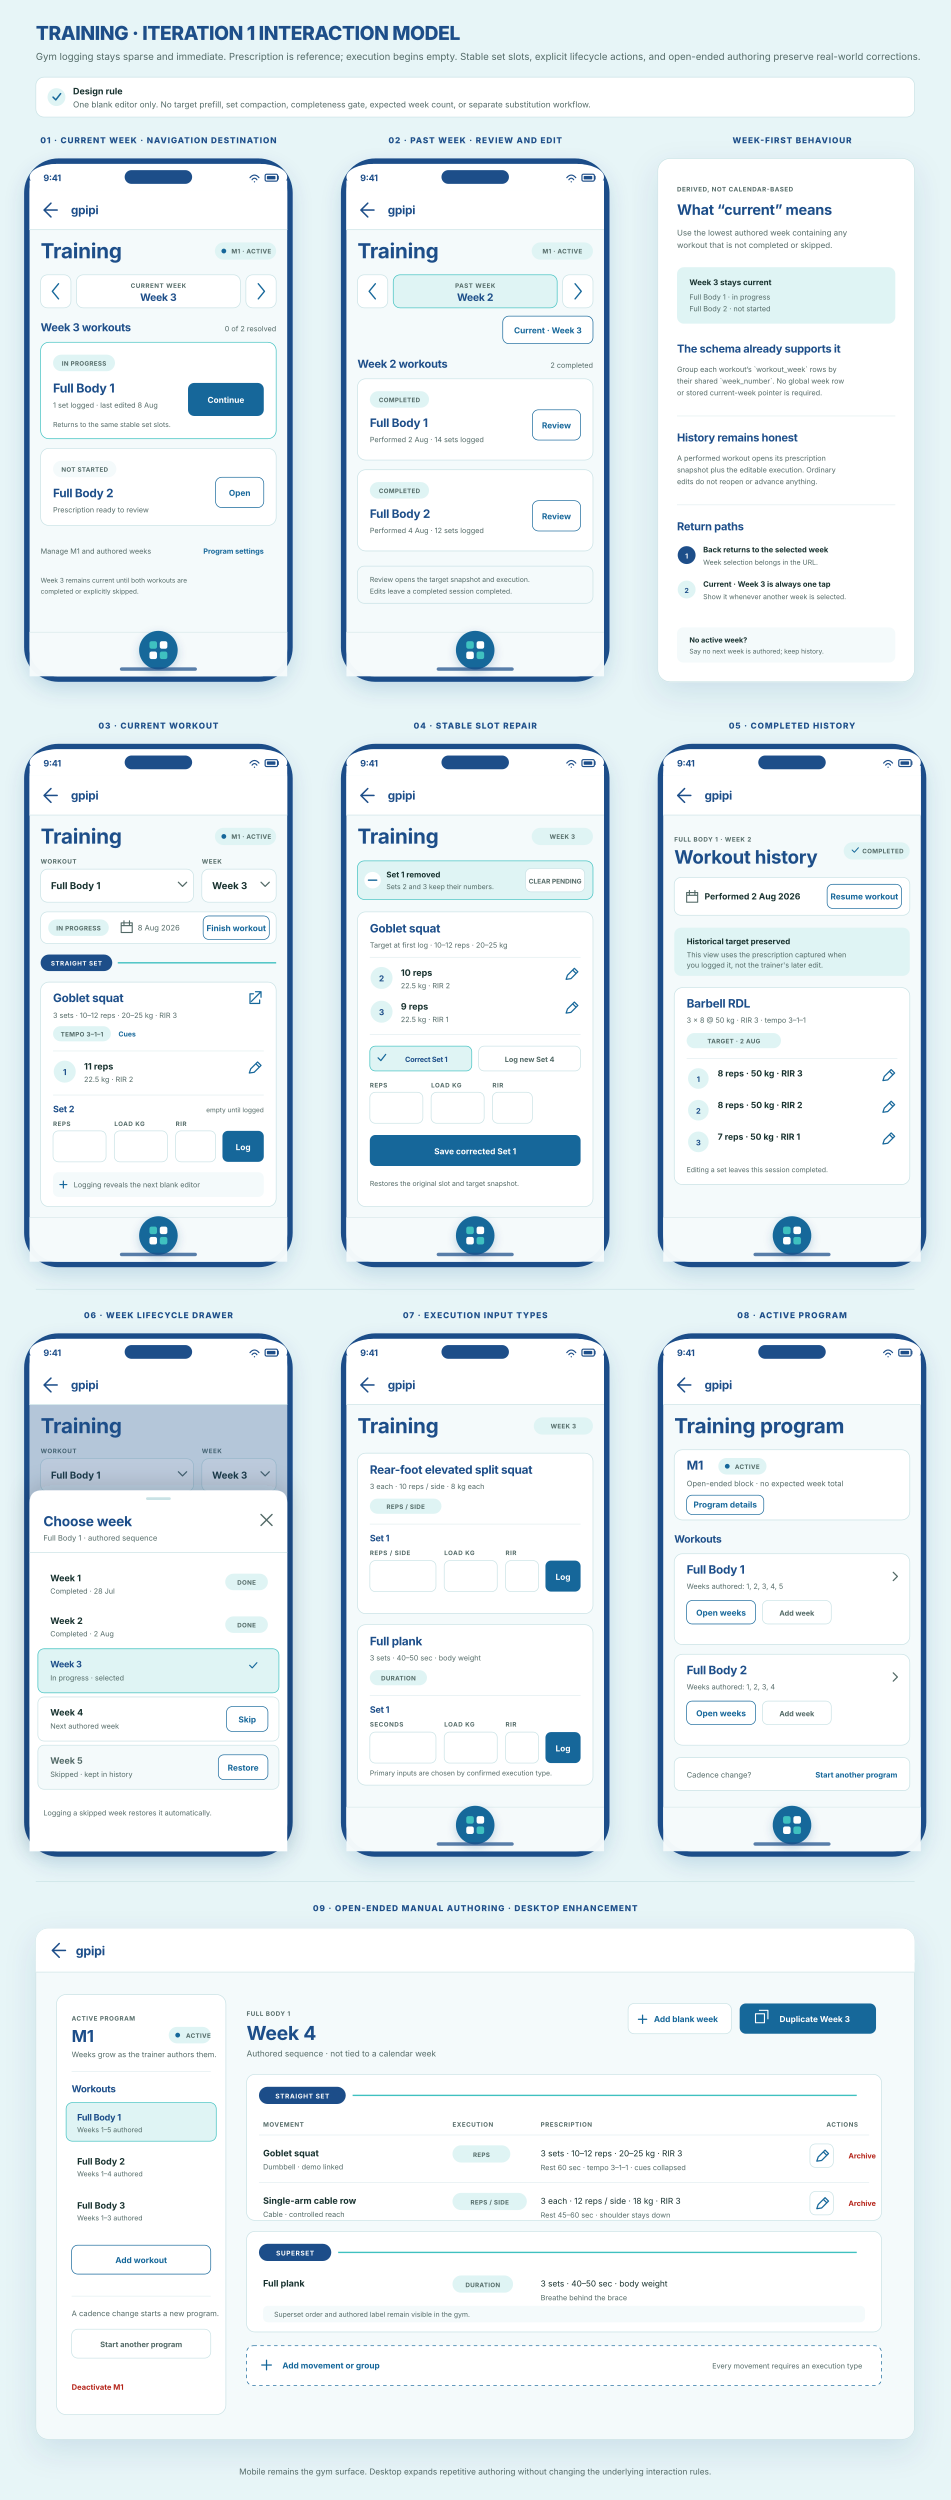
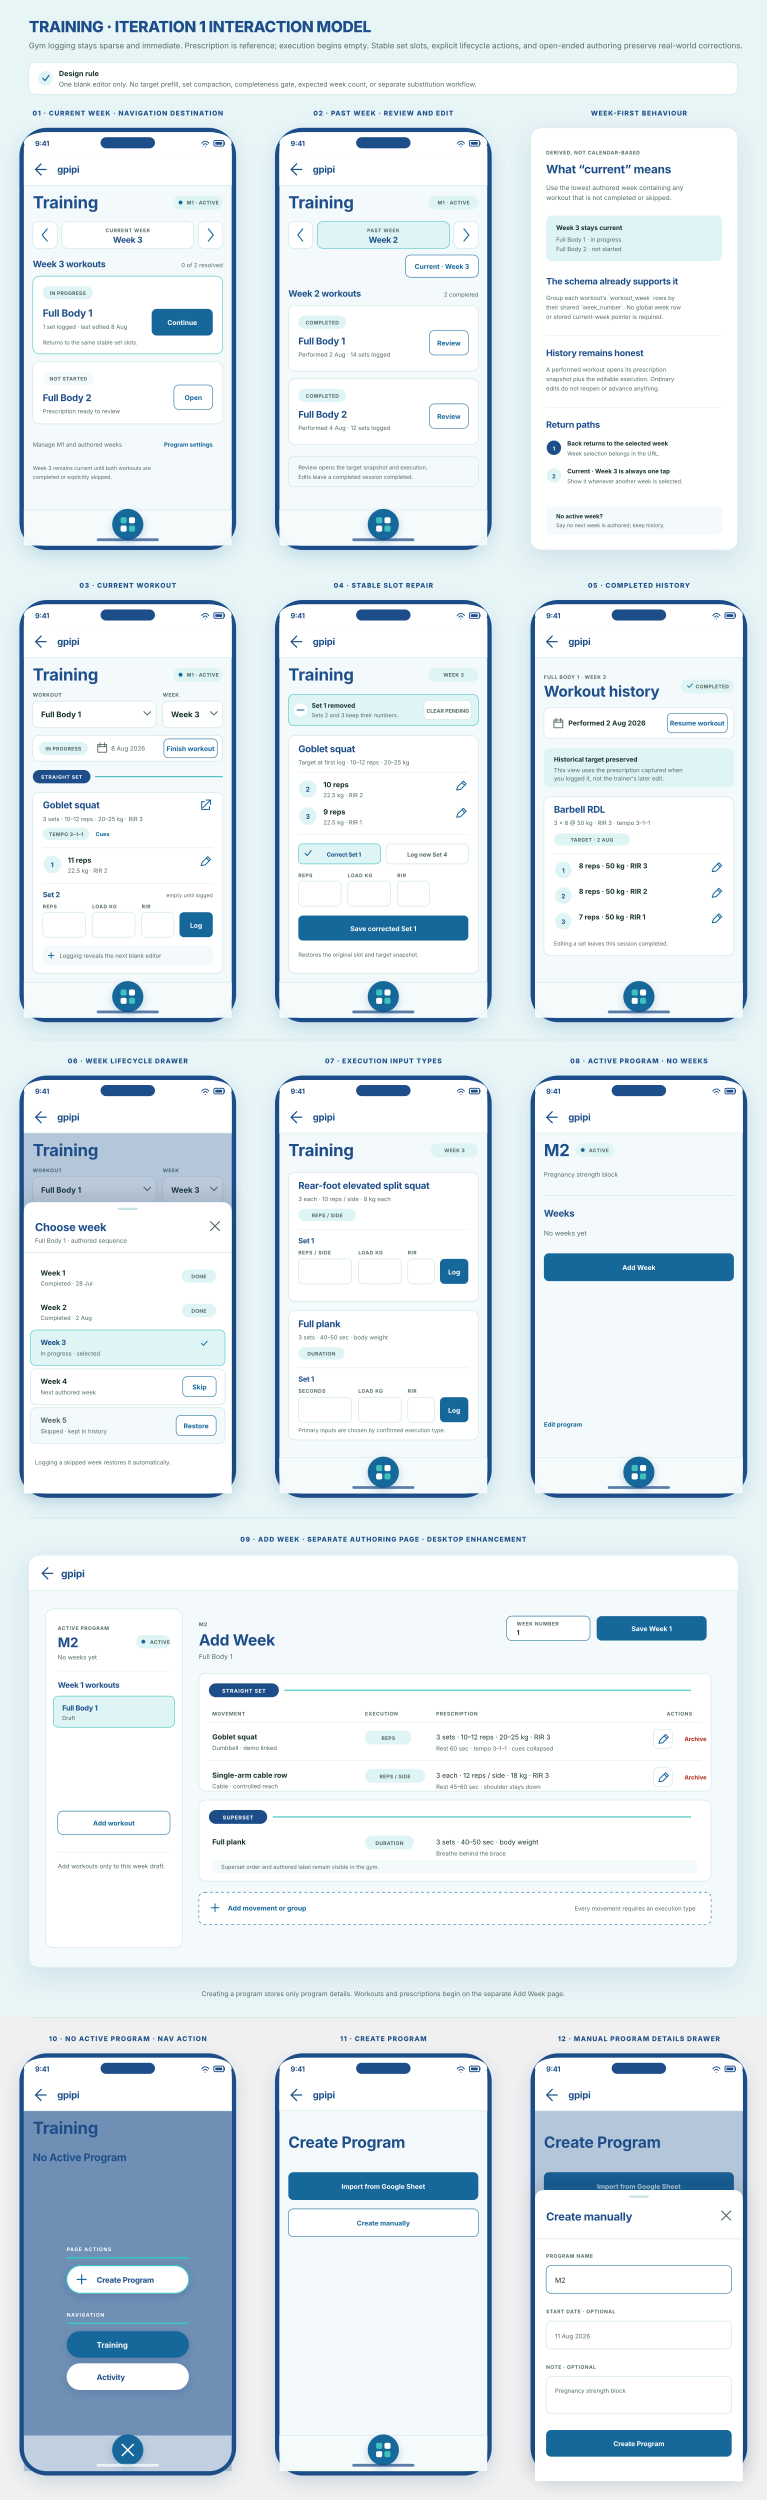
- <svg xmlns="http://www.w3.org/2000/svg" width="1380" height="3630" viewBox="0 0 1380 3630" role="img" aria-labelledby="title description">
+ <svg xmlns="http://www.w3.org/2000/svg" width="1380" height="4500" viewBox="0 0 1380 4500" role="img" aria-labelledby="title description">
  <defs>
    <filter id="phone-shadow" x="-20%" y="-10%" width="140%" height="140%">
      <feDropShadow dx="0" dy="12" stdDeviation="14" flood-color="#1D4E89" flood-opacity=".16" />
    </filter>
    <filter id="sheet-shadow" x="-20%" y="-20%" width="140%" height="145%">
      <feDropShadow dx="0" dy="-8" stdDeviation="16" flood-color="#17312E" flood-opacity=".16" />
    </filter>
    <filter id="control-shadow" x="-25%" y="-30%" width="150%" height="175%">
      <feDropShadow dx="0" dy="5" stdDeviation="7" flood-color="#1D4E89" flood-opacity=".22" />
    </filter>
    <filter id="panel-shadow" x="-10%" y="-15%" width="120%" height="135%">
      <feDropShadow dx="0" dy="16" stdDeviation="22" flood-color="#1D4E89" flood-opacity=".12" />
    </filter>
    <style>
      .app { font-family: Inter, system-ui, -apple-system, BlinkMacSystemFont, "Segoe UI", sans-serif; }
      .board-title { fill: #1D4E89; font-size: 28px; font-weight: 760; letter-spacing: -.6px; }
      .board-copy { fill: #526966; font-size: 14px; }
      .board-label { fill: #1D4E89; font-size: 12px; font-weight: 760; letter-spacing: 1.25px; }
      .heading { fill: #1D4E89; font-weight: 720; letter-spacing: -.3px; }
      .body { fill: #17312E; }
      .secondary { fill: #526966; }
      .eyebrow { fill: #526966; font-size: 9px; font-weight: 750; letter-spacing: .75px; }
      .chip { fill: #526966; font-size: 9px; font-weight: 720; letter-spacing: .45px; }
      .button { fill: #FFFFFF; font-size: 12px; font-weight: 720; text-anchor: middle; }
      .button-secondary { fill: #16679A; font-size: 12px; font-weight: 720; text-anchor: middle; }
    </style>
    <g id="phone-base">
      <rect width="390" height="760" rx="50" fill="#1D4E89" filter="url(#phone-shadow)" />
      <rect x="8" y="8" width="374" height="744" rx="40" fill="#F4FAFB" />
      <rect x="8" y="8" width="374" height="38" rx="40" fill="#FFFFFF" />
      <rect x="8" y="32" width="374" height="14" fill="#FFFFFF" />
      <text x="28" y="33" class="heading" font-size="13">9:41</text>
      <g fill="none" stroke="#1D4E89" stroke-width="1.7" stroke-linecap="round" stroke-linejoin="round">
        <path d="M328 28c4-5 9-5 13 0" />
        <path d="M331 31c2-3 5-3 7 0" />
        <circle cx="334.5" cy="34" r="1" fill="#1D4E89" stroke="none" />
        <rect x="350" y="23" width="18" height="10" rx="2" />
        <path d="M369 26v4" />
      </g>
      <rect x="352.5" y="25.5" width="12.5" height="5" rx="1" fill="#1D4E89" />
      <rect x="8" y="46" width="374" height="58" fill="#FFFFFF" />
      <rect x="16" y="53" width="44" height="44" rx="10" fill="#FFFFFF" />
      <path d="M39 65 29 75l10 10M30 75h18" fill="none" stroke="#1D4E89" stroke-width="2.2" stroke-linecap="round" stroke-linejoin="round" />
      <text x="68" y="81" class="heading" font-size="17">gpipi</text>
      <line x1="8" y1="103.5" x2="382" y2="103.5" stroke="#C9E2E5" />
      <rect x="146" y="17" width="98" height="20" rx="10" fill="#1D4E89" />
    </g>
    <g id="phone-footer">
      <rect x="8" y="688" width="374" height="64" fill="#F4FAFB" fill-opacity=".98" />
      <line x1="8" y1="688" x2="382" y2="688" stroke="#D9E9EB" />
      <circle cx="195" cy="714" r="28" fill="#16679A" filter="url(#control-shadow)" />
      <rect x="182" y="701" width="11" height="11" rx="3" fill="#3FC1C0" />
      <rect x="197" y="701" width="11" height="11" rx="3" fill="#FFFFFF" />
      <rect x="182" y="716" width="11" height="11" rx="3" fill="#FFFFFF" />
      <rect x="197" y="716" width="11" height="11" rx="3" fill="#3FC1C0" />
      <rect x="139" y="739" width="112" height="5" rx="2.5" fill="#1D4E89" fill-opacity=".72" />
    </g>
    <g id="select-chevron">
      <path d="m0 0 6 6 6-6" fill="none" stroke="#526966" stroke-width="1.8" stroke-linecap="round" stroke-linejoin="round" />
    </g>
    <g id="edit-icon">
      <path d="m4 20 2-6L16 4l5 5-10 10-7 1Zm10-13 5 5" fill="none" stroke="currentColor" stroke-width="1.8" stroke-linejoin="round" />
    </g>
    <g id="demo-icon">
      <path d="M4 19 18 5m-8 0h8v8M16 17v5H2V8h5" fill="none" stroke="currentColor" stroke-width="1.8" stroke-linecap="round" stroke-linejoin="round" />
    </g>
    <g id="calendar-icon">
      <path d="M2 5h16v14H2zM2 9h16M6 2v6M14 2v6" fill="none" stroke="currentColor" stroke-width="1.6" stroke-linecap="round" stroke-linejoin="round" />
    </g>
    <g id="check-icon">
      <path d="m2 8 5 5L16 3" fill="none" stroke="currentColor" stroke-width="2.2" stroke-linecap="round" stroke-linejoin="round" />
    </g>
    <g id="drawer-handle">
      <rect x="177" y="10" width="36" height="4" rx="2" fill="#C9E2E5" />
    </g>
    <g id="compact-selectors">
      <text x="24" y="174" class="eyebrow">WORKOUT</text>
      <text x="258" y="174" class="eyebrow">WEEK</text>
      <rect x="24" y="182" width="222" height="48" rx="10" fill="#FFFFFF" stroke="#C9E2E5" />
      <text x="39" y="211" class="body" font-size="14" font-weight="650">Full Body 1</text>
      <use href="#select-chevron" x="224" y="201" />
      <rect x="258" y="182" width="108" height="48" rx="10" fill="#FFFFFF" stroke="#C9E2E5" />
      <text x="273" y="211" class="body" font-size="14" font-weight="650">Week 3</text>
      <use href="#select-chevron" x="344" y="201" />
    </g>
  </defs>
  <rect width="1380" height="3630" fill="#E7F5F7" />
  <g class="app">
    <text x="52" y="58" class="board-title">TRAINING · ITERATION 1 INTERACTION MODEL</text>
    <text x="52" y="87" class="board-copy">Gym logging stays sparse and immediate. Prescription is reference; execution begins empty. Stable set slots, explicit lifecycle actions, and open-ended authoring preserve real-world corrections.</text>
    <rect x="52" y="112" width="1276" height="58" rx="12" fill="#FFFFFF" stroke="#C9E2E5" />
    <circle cx="82" cy="141" r="13" fill="#DFF4F4" />
    <path d="m77 141 4 4 7-9" fill="none" stroke="#16679A" stroke-width="2.2" stroke-linecap="round" stroke-linejoin="round" />
    <text x="106" y="137" class="body" font-size="13" font-weight="700">Design rule</text>
    <text x="106" y="156" class="secondary" font-size="12">One blank editor only. No target prefill, set compaction, completeness gate, expected week count, or separate substitution workflow.</text>
    <text x="230" y="208" class="board-label" text-anchor="middle">01 · CURRENT WEEK · NAVIGATION DESTINATION</text>
    <text x="690" y="208" class="board-label" text-anchor="middle">02 · PAST WEEK · REVIEW AND EDIT</text>
    <text x="1150" y="208" class="board-label" text-anchor="middle">WEEK-FIRST BEHAVIOUR</text>
    <g transform="translate(35 230)">
      <use href="#phone-base" />
      <text x="24" y="145" class="heading" font-size="30">Training</text>
      <rect x="277" y="122" width="89" height="25" rx="12.5" fill="#DFF4F4" />
      <circle cx="290" cy="134.5" r="3.5" fill="#16679A" />
      <text x="301" y="138" class="chip">M1 · ACTIVE</text>
      <rect x="24" y="169" width="44" height="48" rx="10" fill="#FFFFFF" stroke="#C9E2E5" />
      <path d="m50 182-9 11 9 11" fill="none" stroke="#16679A" stroke-width="2" stroke-linecap="round" stroke-linejoin="round" />
      <rect x="76" y="169" width="238" height="48" rx="10" fill="#FFFFFF" stroke="#C9E2E5" />
      <text x="195" y="188" class="eyebrow" text-anchor="middle">CURRENT WEEK</text>
      <text x="195" y="207" class="heading" font-size="15" text-anchor="middle">Week 3</text>
      <rect x="322" y="169" width="44" height="48" rx="10" fill="#FFFFFF" stroke="#C9E2E5" />
      <path d="m340 182 9 11-9 11" fill="none" stroke="#16679A" stroke-width="2" stroke-linecap="round" stroke-linejoin="round" />
      <text x="24" y="251" class="heading" font-size="16">Week 3 workouts</text>
      <text x="366" y="251" class="secondary" font-size="10.5" text-anchor="end">0 of 2 resolved</text>
      <rect x="24" y="267" width="342" height="140" rx="12" fill="#FFFFFF" stroke="#3FC1C0" />
      <rect x="42" y="285" width="90" height="24" rx="12" fill="#DFF4F4" />
      <text x="87" y="301" class="chip" text-anchor="middle">IN PROGRESS</text>
      <text x="42" y="340" class="heading" font-size="18">Full Body 1</text>
      <text x="42" y="362" class="secondary" font-size="10.5">1 set logged · last edited 8 Aug</text>
      <rect x="238" y="326" width="110" height="48" rx="9" fill="#16679A" />
      <text x="293" y="355" class="button">Continue</text>
      <text x="42" y="390" class="secondary" font-size="10">Returns to the same stable set slots.</text>
      <rect x="24" y="421" width="342" height="112" rx="12" fill="#FFFFFF" stroke="#C9E2E5" />
      <rect x="42" y="439" width="92" height="24" rx="12" fill="#F4FAFB" />
      <text x="88" y="455" class="chip" text-anchor="middle">NOT STARTED</text>
      <text x="42" y="492" class="heading" font-size="17">Full Body 2</text>
      <text x="42" y="514" class="secondary" font-size="10.5">Prescription ready to review</text>
      <rect x="278" y="463" width="70" height="44" rx="9" fill="#FFFFFF" stroke="#16679A" />
      <text x="313" y="490" class="button-secondary" font-size="10.5">Open</text>
      <text x="24" y="574" class="secondary" font-size="10.5">Manage M1 and authored weeks</text>
      <text x="348" y="574" fill="#16679A" font-size="10.5" font-weight="700" text-anchor="end">Program settings</text>
      <text x="24" y="616" class="secondary" font-size="9.5">Week 3 remains current until both workouts are</text>
      <text x="24" y="632" class="secondary" font-size="9.5">completed or explicitly skipped.</text>
      <use href="#phone-footer" />
    </g>
    <g transform="translate(495 230)">
      <use href="#phone-base" />
      <text x="24" y="145" class="heading" font-size="30">Training</text>
      <rect x="277" y="122" width="89" height="25" rx="12.5" fill="#DFF4F4" />
      <text x="321.5" y="138" class="chip" text-anchor="middle">M1 · ACTIVE</text>
      <rect x="24" y="169" width="44" height="48" rx="10" fill="#FFFFFF" stroke="#C9E2E5" />
      <path d="m50 182-9 11 9 11" fill="none" stroke="#16679A" stroke-width="2" stroke-linecap="round" stroke-linejoin="round" />
      <rect x="76" y="169" width="238" height="48" rx="10" fill="#DFF4F4" stroke="#3FC1C0" />
      <text x="195" y="188" class="eyebrow" text-anchor="middle">PAST WEEK</text>
      <text x="195" y="207" class="heading" font-size="15" text-anchor="middle">Week 2</text>
      <rect x="322" y="169" width="44" height="48" rx="10" fill="#FFFFFF" stroke="#C9E2E5" />
      <path d="m340 182 9 11-9 11" fill="none" stroke="#16679A" stroke-width="2" stroke-linecap="round" stroke-linejoin="round" />
      <rect x="235" y="229" width="131" height="40" rx="9" fill="#FFFFFF" stroke="#16679A" />
      <text x="300.5" y="254" class="button-secondary" font-size="10.5">Current · Week 3</text>
      <text x="24" y="304" class="heading" font-size="16">Week 2 workouts</text>
      <text x="366" y="304" class="secondary" font-size="10.5" text-anchor="end">2 completed</text>
      <rect x="24" y="320" width="342" height="118" rx="12" fill="#FFFFFF" stroke="#C9E2E5" />
      <rect x="42" y="338" width="86" height="24" rx="12" fill="#DFF4F4" />
      <text x="85" y="354" class="chip" text-anchor="middle">COMPLETED</text>
      <text x="42" y="390" class="heading" font-size="17">Full Body 1</text>
      <text x="42" y="412" class="secondary" font-size="10.5">Performed 2 Aug · 14 sets logged</text>
      <rect x="278" y="365" width="70" height="44" rx="9" fill="#FFFFFF" stroke="#16679A" />
      <text x="313" y="392" class="button-secondary" font-size="10.5">Review</text>
      <rect x="24" y="452" width="342" height="118" rx="12" fill="#FFFFFF" stroke="#C9E2E5" />
      <rect x="42" y="470" width="86" height="24" rx="12" fill="#DFF4F4" />
      <text x="85" y="486" class="chip" text-anchor="middle">COMPLETED</text>
      <text x="42" y="522" class="heading" font-size="17">Full Body 2</text>
      <text x="42" y="544" class="secondary" font-size="10.5">Performed 4 Aug · 12 sets logged</text>
      <rect x="278" y="497" width="70" height="44" rx="9" fill="#FFFFFF" stroke="#16679A" />
      <text x="313" y="524" class="button-secondary" font-size="10.5">Review</text>
      <rect x="24" y="592" width="342" height="54" rx="10" fill="#F4FAFB" stroke="#C9E2E5" />
      <text x="42" y="615" class="secondary" font-size="10">Review opens the target snapshot and execution.</text>
      <text x="42" y="632" class="secondary" font-size="10">Edits leave a completed session completed.</text>
      <use href="#phone-footer" />
    </g>
    <g transform="translate(955 230)">
      <rect width="373" height="760" rx="18" fill="#FFFFFF" stroke="#C9E2E5" filter="url(#panel-shadow)" />
      <text x="28" y="48" class="eyebrow">DERIVED, NOT CALENDAR-BASED</text>
      <text x="28" y="82" class="heading" font-size="21">What “current” means</text>
      <text x="28" y="112" class="secondary" font-size="11.5">Use the lowest authored week containing any</text>
      <text x="28" y="130" class="secondary" font-size="11.5">workout that is not completed or skipped.</text>
      <rect x="28" y="158" width="317" height="82" rx="10" fill="#DFF4F4" />
      <text x="46" y="184" class="body" font-size="11.5" font-weight="700">Week 3 stays current</text>
      <text x="46" y="205" class="secondary" font-size="10.5">Full Body 1 · in progress</text>
      <text x="46" y="222" class="secondary" font-size="10.5">Full Body 2 · not started</text>
      <text x="28" y="282" class="heading" font-size="16">The schema already supports it</text>
      <text x="28" y="310" class="secondary" font-size="10.5">Group each workout’s `workout_week` rows by</text>
      <text x="28" y="327" class="secondary" font-size="10.5">their shared `week_number`. No global week row</text>
      <text x="28" y="344" class="secondary" font-size="10.5">or stored current-week pointer is required.</text>
      <line x1="28" y1="374" x2="345" y2="374" stroke="#E2EEF0" />
      <text x="28" y="411" class="heading" font-size="16">History remains honest</text>
      <text x="28" y="439" class="secondary" font-size="10.5">A performed workout opens its prescription</text>
      <text x="28" y="456" class="secondary" font-size="10.5">snapshot plus the editable execution. Ordinary</text>
      <text x="28" y="473" class="secondary" font-size="10.5">edits do not reopen or advance anything.</text>
      <line x1="28" y1="503" x2="345" y2="503" stroke="#E2EEF0" />
      <text x="28" y="540" class="heading" font-size="16">Return paths</text>
      <circle cx="42" cy="576" r="13" fill="#1D4E89" />
      <text x="42" y="581" fill="#FFFFFF" font-size="10" font-weight="750" text-anchor="middle">1</text>
      <text x="66" y="572" class="body" font-size="11" font-weight="700">Back returns to the selected week</text>
      <text x="66" y="590" class="secondary" font-size="10">Week selection belongs in the URL.</text>
      <circle cx="42" cy="626" r="13" fill="#DFF4F4" />
      <text x="42" y="631" class="heading" font-size="10" text-anchor="middle">2</text>
      <text x="66" y="622" class="body" font-size="11" font-weight="700">Current · Week 3 is always one tap</text>
      <text x="66" y="640" class="secondary" font-size="10">Show it whenever another week is selected.</text>
      <rect x="28" y="681" width="317" height="51" rx="9" fill="#F4FAFB" />
      <text x="46" y="703" class="body" font-size="10.5" font-weight="700">No active week?</text>
      <text x="46" y="719" class="secondary" font-size="9.5">Say no next week is authored; keep history.</text>
    </g>
    <g transform="translate(0 850)">
      <text x="230" y="208" class="board-label" text-anchor="middle">03 · CURRENT WORKOUT</text>
      <text x="690" y="208" class="board-label" text-anchor="middle">04 · STABLE SLOT REPAIR</text>
      <text x="1150" y="208" class="board-label" text-anchor="middle">05 · COMPLETED HISTORY</text>
      <g transform="translate(35 230)">
        <use href="#phone-base" />
        <text x="24" y="145" class="heading" font-size="30">Training</text>
        <rect x="277" y="122" width="89" height="25" rx="12.5" fill="#DFF4F4" />
        <circle cx="290" cy="134.5" r="3.5" fill="#16679A" />
        <text x="301" y="138" class="chip">M1 · ACTIVE</text>
        <use href="#compact-selectors" />
        <rect x="24" y="244" width="342" height="46" rx="10" fill="#FFFFFF" stroke="#C9E2E5" />
        <rect x="35" y="255" width="88" height="24" rx="12" fill="#DFF4F4" />
        <text x="79" y="271" class="chip" text-anchor="middle">IN PROGRESS</text>
        <g transform="translate(139 255)" color="#526966">
          <use href="#calendar-icon" />
        </g>
        <text x="165" y="271" class="secondary" font-size="11">8 Aug 2026</text>
        <rect x="260" y="250" width="96" height="34" rx="8" fill="#FFFFFF" stroke="#16679A" />
        <text x="308" y="272" class="button-secondary" font-size="10">Finish workout</text>
        <rect x="24" y="306" width="104" height="24" rx="12" fill="#1D4E89" />
        <text x="76" y="322" fill="#FFFFFF" font-size="9" font-weight="750" letter-spacing=".75" text-anchor="middle">STRAIGHT SET</text>
        <line x1="136" y1="318" x2="366" y2="318" stroke="#3FC1C0" stroke-width="2" />
        <rect x="24" y="346" width="342" height="326" rx="12" fill="#FFFFFF" stroke="#C9E2E5" />
        <text x="42" y="375" class="heading" font-size="17">Goblet squat</text>
        <g transform="translate(326 355)" color="#16679A">
          <use href="#demo-icon" />
        </g>
        <text x="42" y="398" class="secondary" font-size="10.5">3 sets · 10–12 reps · 20–25 kg · RIR 3</text>
        <rect x="42" y="410" width="84" height="22" rx="11" fill="#DFF4F4" />
        <text x="84" y="425" class="chip" text-anchor="middle">TEMPO 3–1–1</text>
        <text x="137" y="425" fill="#16679A" font-size="10" font-weight="700">Cues</text>
        <line x1="42" y1="446" x2="348" y2="446" stroke="#E2EEF0" />
        <circle cx="59" cy="476" r="16" fill="#DFF4F4" />
        <text x="59" y="481" class="heading" font-size="12" text-anchor="middle">1</text>
        <text x="87" y="473" class="body" font-size="13" font-weight="700">11 reps</text>
        <text x="87" y="491" class="secondary" font-size="10.5">22.5 kg · RIR 2</text>
        <g transform="translate(323 458)" color="#16679A">
          <use href="#edit-icon" />
        </g>
        <line x1="42" y1="510" x2="348" y2="510" stroke="#E2EEF0" />
        <text x="42" y="535" class="heading" font-size="13">Set 2</text>
        <text x="348" y="535" class="secondary" font-size="9.5" text-anchor="end">empty until logged</text>
        <text x="42" y="555" class="eyebrow">REPS</text>
        <text x="131" y="555" class="eyebrow">LOAD KG</text>
        <text x="220" y="555" class="eyebrow">RIR</text>
        <rect x="42" y="562" width="77" height="45" rx="8" fill="#FFFFFF" stroke="#C9E2E5" />
        <rect x="131" y="562" width="77" height="45" rx="8" fill="#FFFFFF" stroke="#C9E2E5" />
        <rect x="220" y="562" width="58" height="45" rx="8" fill="#FFFFFF" stroke="#C9E2E5" />
        <rect x="288" y="562" width="60" height="45" rx="8" fill="#16679A" />
        <text x="318" y="590" class="button">Log</text>
        <rect x="42" y="622" width="306" height="36" rx="8" fill="#F4FAFB" />
        <path d="M57 635v10m-5-5h10" fill="none" stroke="#16679A" stroke-width="1.7" stroke-linecap="round" />
        <text x="72" y="644" class="secondary" font-size="10.5">Logging reveals the next blank editor</text>
        <use href="#phone-footer" />
      </g>
      <g transform="translate(495 230)">
        <use href="#phone-base" />
        <text x="24" y="145" class="heading" font-size="30">Training</text>
        <rect x="277" y="122" width="89" height="25" rx="12.5" fill="#DFF4F4" />
        <text x="321.5" y="138" class="chip" text-anchor="middle">WEEK 3</text>
        <rect x="24" y="170" width="342" height="56" rx="10" fill="#DFF4F4" stroke="#3FC1C0" />
        <circle cx="46" cy="198" r="12" fill="#FFFFFF" />
        <path d="M40 198h12" fill="none" stroke="#16679A" stroke-width="2" stroke-linecap="round" />
        <text x="66" y="194" class="body" font-size="11.5" font-weight="700">Set 1 removed</text>
        <text x="66" y="211" class="secondary" font-size="10">Sets 2 and 3 keep their numbers.</text>
        <rect x="268" y="181" width="86" height="34" rx="8" fill="#FFFFFF" stroke="#C9E2E5" />
        <text x="311" y="203" class="secondary" font-size="9.5" font-weight="700" text-anchor="middle">CLEAR PENDING</text>
        <rect x="24" y="244" width="342" height="428" rx="12" fill="#FFFFFF" stroke="#C9E2E5" />
        <text x="42" y="274" class="heading" font-size="17">Goblet squat</text>
        <text x="42" y="296" class="secondary" font-size="10.5">Target at first log · 10–12 reps · 20–25 kg</text>
        <line x1="42" y1="310" x2="348" y2="310" stroke="#E2EEF0" />
        <circle cx="59" cy="340" r="16" fill="#DFF4F4" />
        <text x="59" y="345" class="heading" font-size="12" text-anchor="middle">2</text>
        <text x="87" y="337" class="body" font-size="13" font-weight="700">10 reps</text>
        <text x="87" y="355" class="secondary" font-size="10.5">22.5 kg · RIR 2</text>
        <g transform="translate(323 322)" color="#16679A">
          <use href="#edit-icon" />
        </g>
        <circle cx="59" cy="389" r="16" fill="#DFF4F4" />
        <text x="59" y="394" class="heading" font-size="12" text-anchor="middle">3</text>
        <text x="87" y="386" class="body" font-size="13" font-weight="700">9 reps</text>
        <text x="87" y="404" class="secondary" font-size="10.5">22.5 kg · RIR 1</text>
        <g transform="translate(323 371)" color="#16679A">
          <use href="#edit-icon" />
        </g>
        <line x1="42" y1="422" x2="348" y2="422" stroke="#E2EEF0" />
        <rect x="42" y="439" width="148" height="36" rx="8" fill="#DFF4F4" stroke="#3FC1C0" />
        <path d="m54 456 4 4 7-9" fill="none" stroke="#16679A" stroke-width="1.8" stroke-linecap="round" stroke-linejoin="round" />
        <text x="124" y="462" class="heading" font-size="10.5" text-anchor="middle">Correct Set 1</text>
        <rect x="200" y="439" width="148" height="36" rx="8" fill="#FFFFFF" stroke="#C9E2E5" />
        <text x="274" y="462" class="secondary" font-size="10.5" font-weight="700" text-anchor="middle">Log new Set 4</text>
        <text x="42" y="499" class="eyebrow">REPS</text>
        <text x="131" y="499" class="eyebrow">LOAD KG</text>
        <text x="220" y="499" class="eyebrow">RIR</text>
        <rect x="42" y="506" width="77" height="45" rx="8" fill="#FFFFFF" stroke="#C9E2E5" />
        <rect x="131" y="506" width="77" height="45" rx="8" fill="#FFFFFF" stroke="#C9E2E5" />
        <rect x="220" y="506" width="58" height="45" rx="8" fill="#FFFFFF" stroke="#C9E2E5" />
        <rect x="42" y="568" width="306" height="45" rx="8" fill="#16679A" />
        <text x="195" y="596" class="button">Save corrected Set 1</text>
        <text x="42" y="642" class="secondary" font-size="10">Restores the original slot and target snapshot.</text>
        <use href="#phone-footer" />
      </g>
      <g transform="translate(955 230)">
        <use href="#phone-base" />
        <text x="24" y="142" class="eyebrow">FULL BODY 1 · WEEK 2</text>
        <text x="24" y="174" class="heading" font-size="27">Workout history</text>
        <rect x="270" y="143" width="96" height="25" rx="12.5" fill="#DFF4F4" />
        <g transform="translate(281 149) scale(.65)" color="#16679A">
          <use href="#check-icon" />
        </g>
        <text x="327" y="159" class="chip" text-anchor="middle">COMPLETED</text>
        <rect x="24" y="194" width="342" height="55" rx="10" fill="#FFFFFF" stroke="#C9E2E5" />
        <g transform="translate(40 211)" color="#526966">
          <use href="#calendar-icon" />
        </g>
        <text x="68" y="226" class="body" font-size="12.5" font-weight="650">Performed 2 Aug 2026</text>
        <rect x="246" y="204" width="108" height="35" rx="8" fill="#FFFFFF" stroke="#16679A" />
        <text x="300" y="226" class="button-secondary">Resume workout</text>
        <rect x="24" y="267" width="342" height="70" rx="10" fill="#DFF4F4" />
        <text x="42" y="291" class="body" font-size="11.5" font-weight="700">Historical target preserved</text>
        <text x="42" y="310" class="secondary" font-size="10.5">This view uses the prescription captured when</text>
        <text x="42" y="325" class="secondary" font-size="10.5">you logged it, not the trainer's later edit.</text>
        <rect x="24" y="354" width="342" height="286" rx="12" fill="#FFFFFF" stroke="#C9E2E5" />
        <text x="42" y="383" class="heading" font-size="17">Barbell RDL</text>
        <text x="42" y="405" class="secondary" font-size="10.5">3 × 8 @ 50 kg · RIR 3 · tempo 3–1–1</text>
        <rect x="42" y="420" width="137" height="22" rx="11" fill="#DFF4F4" />
        <text x="110.5" y="435" class="chip" text-anchor="middle">TARGET · 2 AUG</text>
        <line x1="42" y1="457" x2="348" y2="457" stroke="#E2EEF0" />
        <circle cx="59" cy="486" r="15" fill="#DFF4F4" />
        <text x="59" y="491" class="heading" font-size="11" text-anchor="middle">1</text>
        <text x="87" y="483" class="body" font-size="12.5" font-weight="700">8 reps · 50 kg · RIR 3</text>
        <g transform="translate(323 469)" color="#16679A">
          <use href="#edit-icon" />
        </g>
        <circle cx="59" cy="532" r="15" fill="#DFF4F4" />
        <text x="59" y="537" class="heading" font-size="11" text-anchor="middle">2</text>
        <text x="87" y="529" class="body" font-size="12.5" font-weight="700">8 reps · 50 kg · RIR 2</text>
        <g transform="translate(323 515)" color="#16679A">
          <use href="#edit-icon" />
        </g>
        <circle cx="59" cy="578" r="15" fill="#DFF4F4" />
        <text x="59" y="583" class="heading" font-size="11" text-anchor="middle">3</text>
        <text x="87" y="575" class="body" font-size="12.5" font-weight="700">7 reps · 50 kg · RIR 1</text>
        <g transform="translate(323 561)" color="#16679A">
          <use href="#edit-icon" />
        </g>
        <text x="42" y="622" class="secondary" font-size="10">Editing a set leaves this session completed.</text>
        <use href="#phone-footer" />
      </g>
      <line x1="52" y1="1022" x2="1328" y2="1022" stroke="#C9E2E5" />
      <text x="230" y="1064" class="board-label" text-anchor="middle">06 · WEEK LIFECYCLE DRAWER</text>
      <text x="690" y="1064" class="board-label" text-anchor="middle">07 · EXECUTION INPUT TYPES</text>
-       <text x="1150" y="1064" class="board-label" text-anchor="middle">08 · ACTIVE PROGRAM</text>
+       <text x="1150" y="1064" class="board-label" text-anchor="middle">08 · ACTIVE PROGRAM · NO WEEKS</text>
      <g transform="translate(35 1086)">
        <use href="#phone-base" />
        <text x="24" y="145" class="heading" font-size="30">Training</text>
        <use href="#compact-selectors" />
        <rect x="24" y="250" width="342" height="170" rx="12" fill="#FFFFFF" stroke="#C9E2E5" />
        <text x="42" y="281" class="heading" font-size="17">Goblet squat</text>
        <text x="42" y="304" class="secondary" font-size="11">3 sets · 10–12 reps</text>
        <rect x="42" y="328" width="306" height="48" rx="9" fill="#FFFFFF" stroke="#C9E2E5" />
        <text x="57" y="357" class="secondary" font-size="12">Next blank set</text>
        <rect x="8" y="104" width="374" height="584" fill="#1D4E89" opacity=".30" />
        <g transform="translate(0 228)" filter="url(#sheet-shadow)">
          <path d="M8 18q0-18 18-18h338q18 0 18 18v506H8Z" fill="#FFFFFF" />
          <use href="#drawer-handle" />
          <text x="28" y="52" class="heading" font-size="20">Choose week</text>
          <text x="28" y="73" class="secondary" font-size="11">Full Body 1 · authored sequence</text>
          <path d="m344 35 16 16m0-16-16 16" fill="none" stroke="#526966" stroke-width="2" stroke-linecap="round" />
          <line x1="8" y1="90" x2="382" y2="90" stroke="#C9E2E5" />
          <rect x="20" y="106" width="350" height="58" rx="9" fill="#FFFFFF" />
          <text x="38" y="132" class="body" font-size="13" font-weight="700">Week 1</text>
          <text x="38" y="150" class="secondary" font-size="10.5">Completed · 28 Jul</text>
          <rect x="292" y="121" width="62" height="24" rx="12" fill="#DFF4F4" />
          <text x="323" y="137" class="chip" text-anchor="middle">DONE</text>
          <rect x="20" y="168" width="350" height="58" rx="9" fill="#FFFFFF" />
          <text x="38" y="194" class="body" font-size="13" font-weight="700">Week 2</text>
          <text x="38" y="212" class="secondary" font-size="10.5">Completed · 2 Aug</text>
          <rect x="292" y="183" width="62" height="24" rx="12" fill="#DFF4F4" />
          <text x="323" y="199" class="chip" text-anchor="middle">DONE</text>
          <rect x="20" y="230" width="350" height="64" rx="9" fill="#DFF4F4" stroke="#3FC1C0" />
          <text x="38" y="257" class="heading" font-size="13">Week 3</text>
          <text x="38" y="276" class="secondary" font-size="10.5">In progress · selected</text>
          <g transform="translate(326 248) scale(.75)" color="#16679A">
            <use href="#check-icon" />
          </g>
          <rect x="20" y="300" width="350" height="64" rx="9" fill="#FFFFFF" stroke="#C9E2E5" />
          <text x="38" y="327" class="body" font-size="13" font-weight="700">Week 4</text>
          <text x="38" y="346" class="secondary" font-size="10.5">Next authored week</text>
          <rect x="294" y="314" width="60" height="36" rx="8" fill="#FFFFFF" stroke="#16679A" />
          <text x="324" y="337" class="button-secondary">Skip</text>
          <rect x="20" y="370" width="350" height="64" rx="9" fill="#F4FAFB" stroke="#C9E2E5" />
          <text x="38" y="397" class="secondary" font-size="13" font-weight="700">Week 5</text>
          <text x="38" y="416" class="secondary" font-size="10.5">Skipped · kept in history</text>
          <rect x="282" y="384" width="72" height="36" rx="8" fill="#FFFFFF" stroke="#16679A" />
          <text x="318" y="407" class="button-secondary">Restore</text>
          <text x="28" y="472" class="secondary" font-size="10.5">Logging a skipped week restores it automatically.</text>
        </g>
      </g>
      <g transform="translate(495 1086)">
        <use href="#phone-base" />
        <text x="24" y="145" class="heading" font-size="30">Training</text>
        <rect x="280" y="122" width="86" height="25" rx="12.5" fill="#DFF4F4" />
        <text x="323" y="138" class="chip" text-anchor="middle">WEEK 3</text>
        <rect x="24" y="174" width="342" height="233" rx="12" fill="#FFFFFF" stroke="#C9E2E5" />
        <text x="42" y="204" class="heading" font-size="17">Rear-foot elevated split squat</text>
        <text x="42" y="226" class="secondary" font-size="10.5">3 each · 10 reps / side · 8 kg each</text>
        <rect x="42" y="240" width="104" height="22" rx="11" fill="#DFF4F4" />
        <text x="94" y="255" class="chip" text-anchor="middle">REPS / SIDE</text>
        <line x1="42" y1="277" x2="348" y2="277" stroke="#E2EEF0" />
        <text x="42" y="302" class="heading" font-size="13">Set 1</text>
        <text x="42" y="322" class="eyebrow">REPS / SIDE</text>
        <text x="150" y="322" class="eyebrow">LOAD KG</text>
        <text x="239" y="322" class="eyebrow">RIR</text>
        <rect x="42" y="330" width="96" height="45" rx="8" fill="#FFFFFF" stroke="#C9E2E5" />
        <rect x="150" y="330" width="77" height="45" rx="8" fill="#FFFFFF" stroke="#C9E2E5" />
        <rect x="239" y="330" width="48" height="45" rx="8" fill="#FFFFFF" stroke="#C9E2E5" />
        <rect x="297" y="330" width="51" height="45" rx="8" fill="#16679A" />
        <text x="322.5" y="358" class="button">Log</text>
        <rect x="24" y="423" width="342" height="233" rx="12" fill="#FFFFFF" stroke="#C9E2E5" />
        <text x="42" y="453" class="heading" font-size="17">Full plank</text>
        <text x="42" y="475" class="secondary" font-size="10.5">3 sets · 40–50 sec · body weight</text>
        <rect x="42" y="489" width="83" height="22" rx="11" fill="#DFF4F4" />
        <text x="83.5" y="504" class="chip" text-anchor="middle">DURATION</text>
        <line x1="42" y1="526" x2="348" y2="526" stroke="#E2EEF0" />
        <text x="42" y="551" class="heading" font-size="13">Set 1</text>
        <text x="42" y="571" class="eyebrow">SECONDS</text>
        <text x="150" y="571" class="eyebrow">LOAD KG</text>
        <text x="239" y="571" class="eyebrow">RIR</text>
        <rect x="42" y="579" width="96" height="45" rx="8" fill="#FFFFFF" stroke="#C9E2E5" />
        <rect x="150" y="579" width="77" height="45" rx="8" fill="#FFFFFF" stroke="#C9E2E5" />
        <rect x="239" y="579" width="48" height="45" rx="8" fill="#FFFFFF" stroke="#C9E2E5" />
        <rect x="297" y="579" width="51" height="45" rx="8" fill="#16679A" />
        <text x="322.5" y="607" class="button">Log</text>
        <text x="42" y="642" class="secondary" font-size="10">Primary inputs are chosen by confirmed execution type.</text>
        <use href="#phone-footer" />
      </g>
      <g transform="translate(955 1086)">
        <use href="#phone-base" />
-         <text x="24" y="145" class="heading" font-size="30">Training program</text>
-         <rect x="24" y="169" width="342" height="102" rx="12" fill="#FFFFFF" stroke="#C9E2E5" />
-         <text x="42" y="198" class="heading" font-size="18">M1</text>
-         <rect x="88" y="181" width="70" height="24" rx="12" fill="#DFF4F4" />
-         <circle cx="101" cy="193" r="3.5" fill="#16679A" />
-         <text x="112" y="197" class="chip">ACTIVE</text>
-         <text x="42" y="222" class="secondary" font-size="11">Open-ended block · no expected week total</text>
-         <rect x="42" y="235" width="112" height="28" rx="8" fill="#FFFFFF" stroke="#16679A" />
-         <text x="98" y="253" class="button-secondary" font-size="10.5">Program details</text>
-         <text x="24" y="304" class="heading" font-size="15">Workouts</text>
-         <rect x="24" y="320" width="342" height="132" rx="12" fill="#FFFFFF" stroke="#C9E2E5" />
-         <text x="42" y="349" class="heading" font-size="17">Full Body 1</text>
-         <text x="42" y="371" class="secondary" font-size="10.5">Weeks authored: 1, 2, 3, 4, 5</text>
-         <rect x="42" y="388" width="100" height="34" rx="8" fill="#FFFFFF" stroke="#16679A" />
-         <text x="92" y="410" class="button-secondary">Open weeks</text>
-         <rect x="152" y="388" width="100" height="34" rx="8" fill="#FFFFFF" stroke="#C9E2E5" />
-         <text x="202" y="410" class="secondary" font-size="10.5" font-weight="700" text-anchor="middle">Add week</text>
-         <path d="m342 347 6 6-6 6" fill="none" stroke="#526966" stroke-width="1.8" stroke-linecap="round" stroke-linejoin="round" />
-         <rect x="24" y="466" width="342" height="132" rx="12" fill="#FFFFFF" stroke="#C9E2E5" />
-         <text x="42" y="495" class="heading" font-size="17">Full Body 2</text>
-         <text x="42" y="517" class="secondary" font-size="10.5">Weeks authored: 1, 2, 3, 4</text>
-         <rect x="42" y="534" width="100" height="34" rx="8" fill="#FFFFFF" stroke="#16679A" />
-         <text x="92" y="556" class="button-secondary">Open weeks</text>
-         <rect x="152" y="534" width="100" height="34" rx="8" fill="#FFFFFF" stroke="#C9E2E5" />
-         <text x="202" y="556" class="secondary" font-size="10.5" font-weight="700" text-anchor="middle">Add week</text>
-         <path d="m342 493 6 6-6 6" fill="none" stroke="#526966" stroke-width="1.8" stroke-linecap="round" stroke-linejoin="round" />
-         <rect x="24" y="616" width="342" height="48" rx="9" fill="#FFFFFF" stroke="#C9E2E5" />
-         <text x="42" y="645" class="secondary" font-size="11">Cadence change?</text>
-         <text x="348" y="645" fill="#16679A" font-size="11" font-weight="700" text-anchor="end">Start another program</text>
+         <text x="24" y="145" class="heading" font-size="30">M2</text>
+         <rect x="81" y="122" width="70" height="24" rx="12" fill="#DFF4F4" />
+         <circle cx="94" cy="134" r="3.5" fill="#16679A" />
+         <text x="105" y="138" class="chip">ACTIVE</text>
+         <text x="24" y="182" class="secondary" font-size="11">Pregnancy strength block</text>
+         <line x1="24" y1="216" x2="366" y2="216" stroke="#C9E2E5" />
+         <text x="24" y="254" class="heading" font-size="17">Weeks</text>
+         <text x="24" y="288" class="secondary" font-size="12">No weeks yet</text>
+         <rect x="24" y="320" width="342" height="50" rx="9" fill="#16679A" />
+         <text x="195" y="350" class="button">Add Week</text>
+         <text x="24" y="632" fill="#16679A" font-size="11" font-weight="700">Edit program</text>
        <use href="#phone-footer" />
      </g>
      <line x1="52" y1="1882" x2="1328" y2="1882" stroke="#C9E2E5" />
-       <text x="690" y="1925" class="board-label" text-anchor="middle">09 · OPEN-ENDED MANUAL AUTHORING · DESKTOP ENHANCEMENT</text>
+       <text x="690" y="1925" class="board-label" text-anchor="middle">09 · ADD WEEK · SEPARATE AUTHORING PAGE · DESKTOP ENHANCEMENT</text>
      <g transform="translate(52 1950)" filter="url(#panel-shadow)">
        <rect width="1276" height="742" rx="18" fill="#F4FAFB" stroke="#C9E2E5" />
        <rect width="1276" height="64" rx="18" fill="#FFFFFF" />
        <rect y="46" width="1276" height="18" fill="#FFFFFF" />
        <path d="M34 22 24 32l10 10M25 32h18" fill="none" stroke="#1D4E89" stroke-width="2.2" stroke-linecap="round" stroke-linejoin="round" />
        <text x="58" y="39" class="heading" font-size="18">gpipi</text>
        <line y1="63.5" x2="1276" y2="63.5" stroke="#C9E2E5" />
        <g transform="translate(30 96)">
          <rect width="246" height="610" rx="14" fill="#FFFFFF" stroke="#C9E2E5" />
          <text x="22" y="38" class="eyebrow">ACTIVE PROGRAM</text>
-           <text x="22" y="69" class="heading" font-size="24">M1</text>
+           <text x="22" y="69" class="heading" font-size="24">M2</text>
          <rect x="163" y="47" width="61" height="24" rx="12" fill="#DFF4F4" />
          <circle cx="176" cy="59" r="3.5" fill="#16679A" />
          <text x="188" y="63" class="chip">ACTIVE</text>
-           <text x="22" y="91" class="secondary" font-size="11">Weeks grow as the trainer authors them.</text>
+           <text x="22" y="91" class="secondary" font-size="11">No weeks yet</text>
          <line x1="22" y1="112" x2="224" y2="112" stroke="#E2EEF0" />
-           <text x="22" y="142" class="heading" font-size="14">Workouts</text>
+           <text x="22" y="142" class="heading" font-size="14">Week 1 workouts</text>
          <rect x="14" y="157" width="218" height="56" rx="9" fill="#DFF4F4" stroke="#3FC1C0" />
          <text x="30" y="183" class="heading" font-size="13">Full Body 1</text>
-           <text x="30" y="200" class="secondary" font-size="10">Weeks 1–5 authored</text>
-           <rect x="14" y="221" width="218" height="56" rx="9" fill="#FFFFFF" />
-           <text x="30" y="247" class="body" font-size="13" font-weight="650">Full Body 2</text>
-           <text x="30" y="264" class="secondary" font-size="10">Weeks 1–4 authored</text>
-           <rect x="14" y="285" width="218" height="56" rx="9" fill="#FFFFFF" />
-           <text x="30" y="311" class="body" font-size="13" font-weight="650">Full Body 3</text>
-           <text x="30" y="328" class="secondary" font-size="10">Weeks 1–3 authored</text>
+           <text x="30" y="200" class="secondary" font-size="10">Draft</text>
          <rect x="22" y="364" width="202" height="42" rx="9" fill="#FFFFFF" stroke="#16679A" />
          <text x="123" y="390" class="button-secondary">Add workout</text>
          <line x1="22" y1="438" x2="224" y2="438" stroke="#E2EEF0" />
-           <text x="22" y="467" class="secondary" font-size="11">A cadence change starts a new program.</text>
-           <rect x="22" y="486" width="202" height="42" rx="9" fill="#FFFFFF" stroke="#C9E2E5" />
-           <text x="123" y="512" class="secondary" font-size="11" font-weight="700" text-anchor="middle">Start another program</text>
-           <text x="22" y="574" fill="#B42318" font-size="11" font-weight="700">Deactivate M1</text>
+           <text x="22" y="467" class="secondary" font-size="11">Add workouts only to this week draft.</text>
        </g>
        <g transform="translate(306 92)">
-           <text x="0" y="35" class="eyebrow">FULL BODY 1</text>
-           <text x="0" y="70" class="heading" font-size="28">Week 4</text>
-           <text x="0" y="94" class="secondary" font-size="12">Authored sequence · not tied to a calendar week</text>
-           <rect x="554" y="17" width="150" height="44" rx="9" fill="#FFFFFF" stroke="#C9E2E5" />
-           <path d="M575 34v12m-6-6h12" fill="none" stroke="#16679A" stroke-width="1.8" stroke-linecap="round" />
-           <text x="638" y="44" class="button-secondary">Add blank week</text>
+           <text x="0" y="35" class="eyebrow">M2</text>
+           <text x="0" y="70" class="heading" font-size="28">Add Week</text>
+           <text x="0" y="94" class="secondary" font-size="12">Full Body 1</text>
+           <rect x="554" y="17" width="150" height="44" rx="9" fill="#FFFFFF" stroke="#16679A" />
+           <text x="572" y="34" class="eyebrow">WEEK NUMBER</text>
+           <text x="572" y="51" class="body" font-size="12" font-weight="700">1</text>
          <rect x="716" y="17" width="198" height="44" rx="9" fill="#16679A" />
-           <path d="M739 32h13v13h-13zM744 27h13v13" fill="none" stroke="#FFFFFF" stroke-width="1.6" stroke-linejoin="round" />
-           <text x="825" y="44" class="button">Duplicate Week 3</text>
+           <text x="815" y="44" class="button">Save Week 1</text>
          <rect x="0" y="120" width="922" height="212" rx="12" fill="#FFFFFF" stroke="#C9E2E5" />
          <g transform="translate(0 120)">
            <rect x="18" y="18" width="126" height="25" rx="12.5" fill="#1D4E89" />
            <text x="81" y="35" fill="#FFFFFF" font-size="9.5" font-weight="750" letter-spacing=".8" text-anchor="middle">STRAIGHT SET</text>
            <line x1="154" y1="30.5" x2="886" y2="30.5" stroke="#3FC1C0" stroke-width="2" />
            <text x="24" y="76" class="eyebrow">MOVEMENT</text>
            <text x="299" y="76" class="eyebrow">EXECUTION</text>
            <text x="427" y="76" class="eyebrow">PRESCRIPTION</text>
            <text x="842" y="76" class="eyebrow">ACTIONS</text>
            <line x1="18" y1="88" x2="904" y2="88" stroke="#E2EEF0" />
            <text x="24" y="119" class="body" font-size="13" font-weight="700">Goblet squat</text>
            <text x="24" y="138" class="secondary" font-size="10.5">Dumbbell · demo linked</text>
            <rect x="299" y="103" width="84" height="25" rx="12.5" fill="#DFF4F4" />
            <text x="341" y="120" class="chip" text-anchor="middle">REPS</text>
            <text x="427" y="119" class="body" font-size="12">3 sets · 10–12 reps · 20–25 kg · RIR 3</text>
            <text x="427" y="139" class="secondary" font-size="10.5">Rest 60 sec · tempo 3–1–1 · cues collapsed</text>
            <rect x="818" y="101" width="34" height="34" rx="8" fill="#FFFFFF" stroke="#C9E2E5" />
            <g transform="translate(824 106)" color="#16679A">
              <use href="#edit-icon" />
            </g>
            <text x="874" y="122" fill="#B42318" font-size="10.5" font-weight="700">Archive</text>
            <line x1="18" y1="157" x2="904" y2="157" stroke="#E2EEF0" />
            <text x="24" y="188" class="body" font-size="13" font-weight="700">Single-arm cable row</text>
            <text x="24" y="207" class="secondary" font-size="10.5">Cable · controlled reach</text>
            <rect x="299" y="172" width="108" height="25" rx="12.5" fill="#DFF4F4" />
            <text x="353" y="189" class="chip" text-anchor="middle">REPS / SIDE</text>
            <text x="427" y="188" class="body" font-size="12">3 each · 12 reps / side · 18 kg · RIR 3</text>
            <text x="427" y="208" class="secondary" font-size="10.5">Rest 45–60 sec · shoulder stays down</text>
            <rect x="818" y="170" width="34" height="34" rx="8" fill="#FFFFFF" stroke="#C9E2E5" />
            <g transform="translate(824 175)" color="#16679A">
              <use href="#edit-icon" />
            </g>
            <text x="874" y="191" fill="#B42318" font-size="10.5" font-weight="700">Archive</text>
          </g>
          <rect x="0" y="348" width="922" height="146" rx="12" fill="#FFFFFF" stroke="#C9E2E5" />
          <g transform="translate(0 348)">
            <rect x="18" y="18" width="105" height="25" rx="12.5" fill="#1D4E89" />
            <text x="70.5" y="35" fill="#FFFFFF" font-size="9.5" font-weight="750" letter-spacing=".8" text-anchor="middle">SUPERSET</text>
            <line x1="133" y1="30.5" x2="886" y2="30.5" stroke="#3FC1C0" stroke-width="2" />
            <text x="24" y="80" class="body" font-size="13" font-weight="700">Full plank</text>
            <rect x="299" y="64" width="88" height="25" rx="12.5" fill="#DFF4F4" />
            <text x="343" y="81" class="chip" text-anchor="middle">DURATION</text>
            <text x="427" y="80" class="body" font-size="12">3 sets · 40–50 sec · body weight</text>
            <text x="427" y="100" class="secondary" font-size="10.5">Breathe behind the brace</text>
            <rect x="24" y="108" width="874" height="24" rx="7" fill="#F4FAFB" />
            <text x="40" y="124" class="secondary" font-size="10">Superset order and authored label remain visible in the gym.</text>
          </g>
          <rect x="0" y="514" width="922" height="58" rx="10" fill="#FFFFFF" stroke="#16679A" stroke-dasharray="5 5" />
          <path d="M29 535v14m-7-7h14" fill="none" stroke="#16679A" stroke-width="1.8" stroke-linecap="round" />
          <text x="52" y="547" fill="#16679A" font-size="12" font-weight="700">Add movement or group</text>
          <text x="894" y="547" class="secondary" font-size="10.5" text-anchor="end">Every movement requires an execution type</text>
        </g>
      </g>
-       <text x="690" y="2743" class="secondary" font-size="12" text-anchor="middle">Mobile remains the gym surface. Desktop expands repetitive authoring without changing the underlying interaction rules.</text>
+       <text x="690" y="2743" class="secondary" font-size="12" text-anchor="middle">Creating a program stores only program details. Workouts and prescriptions begin on the separate Add Week page.</text>
+       <line x1="52" y1="2782" x2="1328" y2="2782" stroke="#C9E2E5" />
+       <text x="230" y="2824" class="board-label" text-anchor="middle">10 · NO ACTIVE PROGRAM · NAV ACTION</text>
+       <text x="690" y="2824" class="board-label" text-anchor="middle">11 · CREATE PROGRAM</text>
+       <text x="1150" y="2824" class="board-label" text-anchor="middle">12 · MANUAL PROGRAM DETAILS DRAWER</text>
+       <g transform="translate(35 2846)">
+         <use href="#phone-base" />
+         <text x="24" y="145" class="heading" font-size="30">Training</text>
+         <text x="24" y="194" class="heading" font-size="19">No Active Program</text>
+         <rect x="8" y="104" width="374" height="584" fill="#1D4E89" opacity=".62" />
+         <text x="85" y="356" fill="#FFFFFF" font-size="9" font-weight="750" letter-spacing="1.2">PAGE ACTIONS</text>
+         <line x1="85" y1="368" x2="305" y2="368" stroke="#3FC1C0" stroke-width="3" />
+         <rect x="85" y="382" width="220" height="50" rx="25" fill="#FFFFFF" stroke="#3FC1C0" stroke-width="2" filter="url(#control-shadow)" />
+         <path d="M112 399v16m-8-8h16" fill="none" stroke="#16679A" stroke-width="2.2" stroke-linecap="round" />
+         <text x="139" y="413" class="heading" font-size="14">Create Program</text>
+         <text x="85" y="474" fill="#FFFFFF" font-size="9" font-weight="750" letter-spacing="1.2">NAVIGATION</text>
+         <line x1="85" y1="486" x2="305" y2="486" stroke="#3FC1C0" stroke-width="3" />
+         <rect x="85" y="500" width="220" height="48" rx="24" fill="#16679A" filter="url(#control-shadow)" />
+         <text x="139" y="530" fill="#FFFFFF" font-size="14" font-weight="700">Training</text>
+         <rect x="85" y="558" width="220" height="48" rx="24" fill="#FFFFFF" filter="url(#control-shadow)" />
+         <text x="139" y="588" class="heading" font-size="14">Activity</text>
+         <rect x="8" y="688" width="374" height="64" fill="#1D4E89" fill-opacity=".24" />
+         <circle cx="195" cy="714" r="28" fill="#16679A" filter="url(#control-shadow)" />
+         <path d="m185 704 20 20m0-20-20 20" fill="none" stroke="#FFFFFF" stroke-width="2.5" stroke-linecap="round" />
+         <rect x="139" y="739" width="112" height="5" rx="2.5" fill="#FFFFFF" fill-opacity=".72" />
+       </g>
+       <g transform="translate(495 2846)">
+         <use href="#phone-base" />
+         <text x="24" y="170" class="heading" font-size="28">Create Program</text>
+         <rect x="24" y="214" width="342" height="50" rx="9" fill="#16679A" />
+         <text x="195" y="244" class="button">Import from Google Sheet</text>
+         <rect x="24" y="280" width="342" height="50" rx="9" fill="#FFFFFF" stroke="#16679A" />
+         <text x="195" y="310" class="button-secondary">Create manually</text>
+         <use href="#phone-footer" />
+       </g>
+       <g transform="translate(955 2846)">
+         <use href="#phone-base" />
+         <text x="24" y="170" class="heading" font-size="28">Create Program</text>
+         <rect x="24" y="214" width="342" height="50" rx="9" fill="#16679A" />
+         <text x="195" y="244" class="button">Import from Google Sheet</text>
+         <rect x="24" y="280" width="342" height="50" rx="9" fill="#FFFFFF" stroke="#16679A" />
+         <text x="195" y="310" class="button-secondary">Create manually</text>
+         <rect x="8" y="104" width="374" height="584" fill="#1D4E89" opacity=".30" />
+         <g transform="translate(0 246)" filter="url(#sheet-shadow)">
+           <path d="M8 18q0-18 18-18h338q18 0 18 18v506H8Z" fill="#FFFFFF" />
+           <use href="#drawer-handle" />
+           <text x="28" y="55" class="heading" font-size="20">Create manually</text>
+           <path d="m344 38 16 16m0-16-16 16" fill="none" stroke="#526966" stroke-width="2" stroke-linecap="round" />
+           <line x1="8" y1="88" x2="382" y2="88" stroke="#C9E2E5" />
+           <text x="28" y="122" class="eyebrow">PROGRAM NAME</text>
+           <rect x="28" y="136" width="334" height="50" rx="9" fill="#FFFFFF" stroke="#16679A" />
+           <text x="44" y="167" class="body" font-size="12.5">M2</text>
+           <text x="28" y="222" class="eyebrow">START DATE · OPTIONAL</text>
+           <rect x="28" y="236" width="334" height="50" rx="9" fill="#FFFFFF" stroke="#C9E2E5" />
+           <text x="44" y="267" class="secondary" font-size="11">11 Aug 2026</text>
+           <text x="28" y="322" class="eyebrow">NOTE · OPTIONAL</text>
+           <rect x="28" y="336" width="334" height="66" rx="9" fill="#FFFFFF" stroke="#C9E2E5" />
+           <text x="44" y="365" class="secondary" font-size="10.5">Pregnancy strength block</text>
+           <rect x="28" y="432" width="334" height="48" rx="9" fill="#16679A" />
+           <text x="195" y="461" class="button">Create Program</text>
+         </g>
+       </g>
    </g>
  </g>
</svg>
